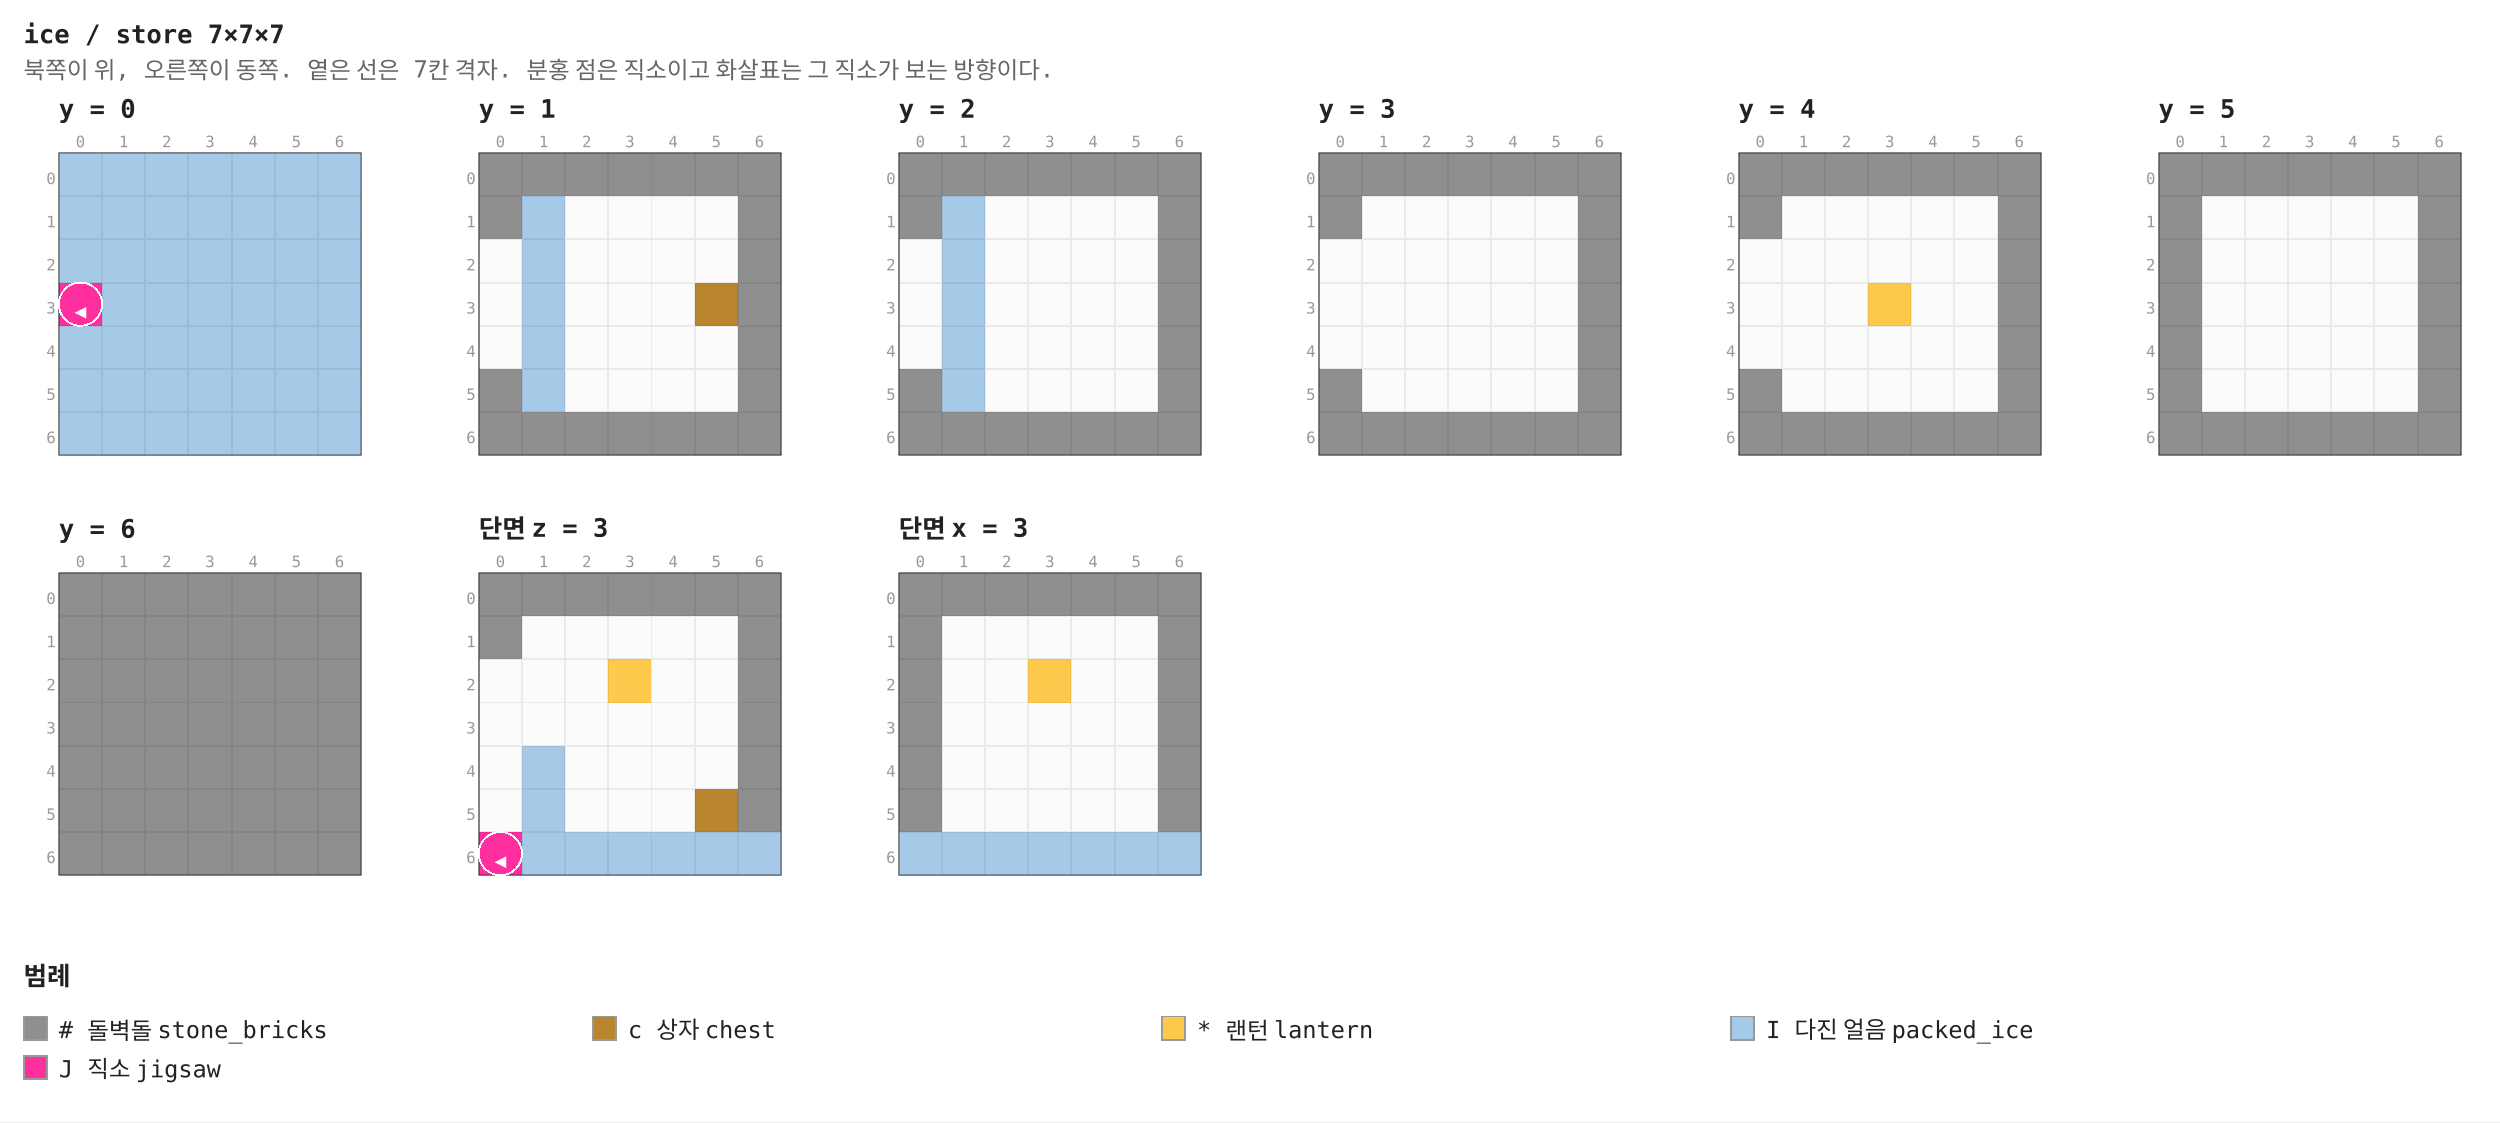
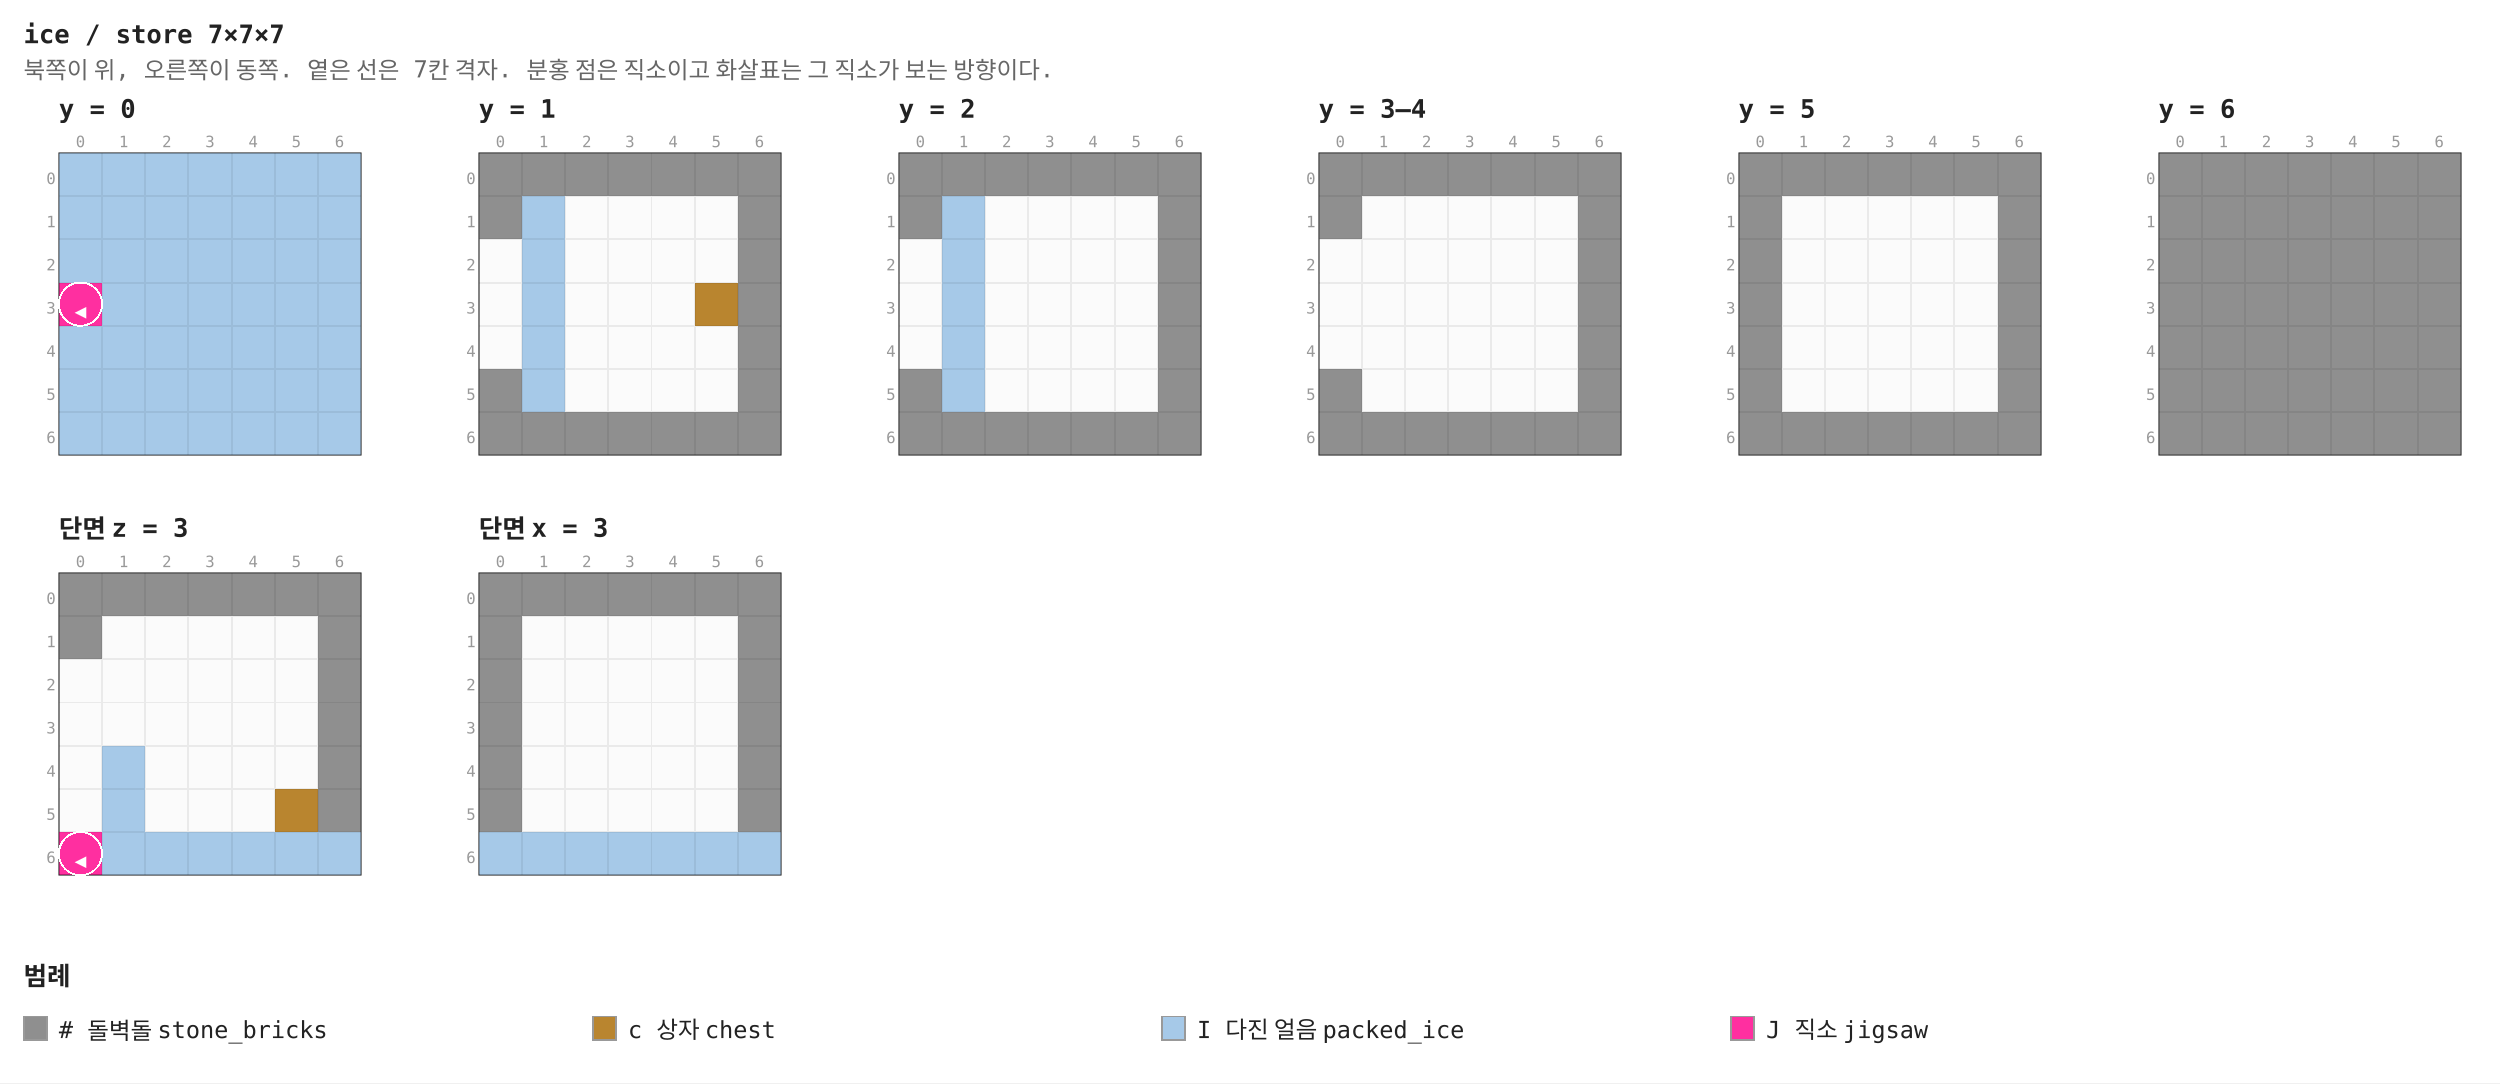
- <svg xmlns="http://www.w3.org/2000/svg" width="1274" height="572" viewBox="0 0 1274 572" shape-rendering="crispEdges" font-family="Consolas,'Malgun Gothic','Noto Sans KR',monospace">
+ <svg xmlns="http://www.w3.org/2000/svg" width="1274" height="552" viewBox="0 0 1274 552" shape-rendering="crispEdges" font-family="Consolas,'Malgun Gothic','Noto Sans KR',monospace">
  <style>text{fill:#222;shape-rendering:auto}.cap{font-size:13px;font-weight:bold}.leg{font-size:12px}.sub{font-size:12px;fill:#666}.tick{font-size:8px;fill:#999;text-anchor:middle}.arrow{font-size:10px;fill:#fff;text-anchor:middle}.fine{stroke:#000;stroke-opacity:.07;stroke-width:1;fill:none}.grid{stroke:#000;stroke-opacity:.30;stroke-width:1}</style>
  <rect width="100%" height="100%" fill="#fff" />
  <text x="12" y="22" class="cap" font-size="16">ice / store   7×7×7</text>
  <text x="12" y="40" class="sub">북쪽이 위, 오른쪽이 동쪽. 옅은 선은 7칸 격자. 분홍 점은 직소이고 화살표는 그 직소가 보는 방향이다.</text>
  <text x="30" y="60" class="cap">y = 0</text>
  <rect x="30" y="78" width="154" height="154" fill="#fbfbfb" stroke="#bbb" />
  <path transform="translate(30,78) scale(22)" fill="#a6c9e8" d="M0 0h7v1h-7zM0 1h7v1h-7zM0 2h7v1h-7zM1 3h6v1h-6zM0 4h7v1h-7zM0 5h7v1h-7zM0 6h7v1h-7z" />
  <path transform="translate(30,78) scale(22)" fill="#ff2fa0" d="M0 3h1v1h-1z" />
  <path class="fine" d="M52 78v154M74 78v154M96 78v154M118 78v154M140 78v154M162 78v154M30 100h154M30 122h154M30 144h154M30 166h154M30 188h154M30 210h154" />
  <line x1="30" y1="78" x2="30" y2="232" class="grid" />
  <line x1="184" y1="78" x2="184" y2="232" class="grid" />
  <line x1="30" y1="78" x2="184" y2="78" class="grid" />
  <line x1="30" y1="232" x2="184" y2="232" class="grid" />
  <text x="41.0" y="75" class="tick">0</text>
  <text x="63.0" y="75" class="tick">1</text>
  <text x="85.0" y="75" class="tick">2</text>
  <text x="107.0" y="75" class="tick">3</text>
  <text x="129.0" y="75" class="tick">4</text>
  <text x="151.0" y="75" class="tick">5</text>
  <text x="173.0" y="75" class="tick">6</text>
  <text x="26" y="93.8" class="tick" text-anchor="end">0</text>
  <text x="26" y="115.8" class="tick" text-anchor="end">1</text>
  <text x="26" y="137.8" class="tick" text-anchor="end">2</text>
  <text x="26" y="159.8" class="tick" text-anchor="end">3</text>
  <text x="26" y="181.8" class="tick" text-anchor="end">4</text>
  <text x="26" y="203.8" class="tick" text-anchor="end">5</text>
  <text x="26" y="225.8" class="tick" text-anchor="end">6</text>
  <circle cx="41.0" cy="155.0" r="11.0" fill="#ff2fa0" stroke="#fff" />
  <text x="41.0" y="162.0" class="arrow" font-size="19.8">◀</text>
  <text x="244" y="60" class="cap">y = 1</text>
  <rect x="244" y="78" width="154" height="154" fill="#fbfbfb" stroke="#bbb" />
  <path transform="translate(244,78) scale(22)" fill="#8f8f8f" d="M0 0h7v1h-7zM0 1h1v1h-1zM6 1h1v1h-1zM6 2h1v1h-1zM6 3h1v1h-1zM6 4h1v1h-1zM0 5h1v1h-1zM6 5h1v1h-1zM0 6h7v1h-7z" />
  <path transform="translate(244,78) scale(22)" fill="#a6c9e8" d="M1 1h1v1h-1zM1 2h1v1h-1zM1 3h1v1h-1zM1 4h1v1h-1zM1 5h1v1h-1z" />
  <path transform="translate(244,78) scale(22)" fill="#b9852f" d="M5 3h1v1h-1z" />
  <path class="fine" d="M266 78v154M288 78v154M310 78v154M332 78v154M354 78v154M376 78v154M244 100h154M244 122h154M244 144h154M244 166h154M244 188h154M244 210h154" />
  <line x1="244" y1="78" x2="244" y2="232" class="grid" />
  <line x1="398" y1="78" x2="398" y2="232" class="grid" />
  <line x1="244" y1="78" x2="398" y2="78" class="grid" />
  <line x1="244" y1="232" x2="398" y2="232" class="grid" />
  <text x="255.0" y="75" class="tick">0</text>
  <text x="277.0" y="75" class="tick">1</text>
  <text x="299.0" y="75" class="tick">2</text>
  <text x="321.0" y="75" class="tick">3</text>
  <text x="343.0" y="75" class="tick">4</text>
  <text x="365.0" y="75" class="tick">5</text>
  <text x="387.0" y="75" class="tick">6</text>
  <text x="240" y="93.8" class="tick" text-anchor="end">0</text>
  <text x="240" y="115.8" class="tick" text-anchor="end">1</text>
  <text x="240" y="137.8" class="tick" text-anchor="end">2</text>
  <text x="240" y="159.8" class="tick" text-anchor="end">3</text>
  <text x="240" y="181.8" class="tick" text-anchor="end">4</text>
  <text x="240" y="203.8" class="tick" text-anchor="end">5</text>
  <text x="240" y="225.8" class="tick" text-anchor="end">6</text>
  <text x="458" y="60" class="cap">y = 2</text>
  <rect x="458" y="78" width="154" height="154" fill="#fbfbfb" stroke="#bbb" />
  <path transform="translate(458,78) scale(22)" fill="#8f8f8f" d="M0 0h7v1h-7zM0 1h1v1h-1zM6 1h1v1h-1zM6 2h1v1h-1zM6 3h1v1h-1zM6 4h1v1h-1zM0 5h1v1h-1zM6 5h1v1h-1zM0 6h7v1h-7z" />
  <path transform="translate(458,78) scale(22)" fill="#a6c9e8" d="M1 1h1v1h-1zM1 2h1v1h-1zM1 3h1v1h-1zM1 4h1v1h-1zM1 5h1v1h-1z" />
  <path class="fine" d="M480 78v154M502 78v154M524 78v154M546 78v154M568 78v154M590 78v154M458 100h154M458 122h154M458 144h154M458 166h154M458 188h154M458 210h154" />
  <line x1="458" y1="78" x2="458" y2="232" class="grid" />
  <line x1="612" y1="78" x2="612" y2="232" class="grid" />
  <line x1="458" y1="78" x2="612" y2="78" class="grid" />
  <line x1="458" y1="232" x2="612" y2="232" class="grid" />
  <text x="469.0" y="75" class="tick">0</text>
  <text x="491.0" y="75" class="tick">1</text>
  <text x="513.0" y="75" class="tick">2</text>
  <text x="535.0" y="75" class="tick">3</text>
  <text x="557.0" y="75" class="tick">4</text>
  <text x="579.0" y="75" class="tick">5</text>
  <text x="601.0" y="75" class="tick">6</text>
  <text x="454" y="93.8" class="tick" text-anchor="end">0</text>
  <text x="454" y="115.8" class="tick" text-anchor="end">1</text>
  <text x="454" y="137.8" class="tick" text-anchor="end">2</text>
  <text x="454" y="159.8" class="tick" text-anchor="end">3</text>
  <text x="454" y="181.8" class="tick" text-anchor="end">4</text>
  <text x="454" y="203.8" class="tick" text-anchor="end">5</text>
  <text x="454" y="225.8" class="tick" text-anchor="end">6</text>
-   <text x="672" y="60" class="cap">y = 3</text>
+   <text x="672" y="60" class="cap">y = 3–4</text>
  <rect x="672" y="78" width="154" height="154" fill="#fbfbfb" stroke="#bbb" />
  <path transform="translate(672,78) scale(22)" fill="#8f8f8f" d="M0 0h7v1h-7zM0 1h1v1h-1zM6 1h1v1h-1zM6 2h1v1h-1zM6 3h1v1h-1zM6 4h1v1h-1zM0 5h1v1h-1zM6 5h1v1h-1zM0 6h7v1h-7z" />
  <path class="fine" d="M694 78v154M716 78v154M738 78v154M760 78v154M782 78v154M804 78v154M672 100h154M672 122h154M672 144h154M672 166h154M672 188h154M672 210h154" />
  <line x1="672" y1="78" x2="672" y2="232" class="grid" />
  <line x1="826" y1="78" x2="826" y2="232" class="grid" />
  <line x1="672" y1="78" x2="826" y2="78" class="grid" />
  <line x1="672" y1="232" x2="826" y2="232" class="grid" />
  <text x="683.0" y="75" class="tick">0</text>
  <text x="705.0" y="75" class="tick">1</text>
  <text x="727.0" y="75" class="tick">2</text>
  <text x="749.0" y="75" class="tick">3</text>
  <text x="771.0" y="75" class="tick">4</text>
  <text x="793.0" y="75" class="tick">5</text>
  <text x="815.0" y="75" class="tick">6</text>
  <text x="668" y="93.8" class="tick" text-anchor="end">0</text>
  <text x="668" y="115.8" class="tick" text-anchor="end">1</text>
  <text x="668" y="137.8" class="tick" text-anchor="end">2</text>
  <text x="668" y="159.8" class="tick" text-anchor="end">3</text>
  <text x="668" y="181.8" class="tick" text-anchor="end">4</text>
  <text x="668" y="203.8" class="tick" text-anchor="end">5</text>
  <text x="668" y="225.8" class="tick" text-anchor="end">6</text>
-   <text x="886" y="60" class="cap">y = 4</text>
+   <text x="886" y="60" class="cap">y = 5</text>
  <rect x="886" y="78" width="154" height="154" fill="#fbfbfb" stroke="#bbb" />
-   <path transform="translate(886,78) scale(22)" fill="#8f8f8f" d="M0 0h7v1h-7zM0 1h1v1h-1zM6 1h1v1h-1zM6 2h1v1h-1zM6 3h1v1h-1zM6 4h1v1h-1zM0 5h1v1h-1zM6 5h1v1h-1zM0 6h7v1h-7z" />
-   <path transform="translate(886,78) scale(22)" fill="#ffc94d" d="M3 3h1v1h-1z" />
+   <path transform="translate(886,78) scale(22)" fill="#8f8f8f" d="M0 0h7v1h-7zM0 1h1v1h-1zM6 1h1v1h-1zM0 2h1v1h-1zM6 2h1v1h-1zM0 3h1v1h-1zM6 3h1v1h-1zM0 4h1v1h-1zM6 4h1v1h-1zM0 5h1v1h-1zM6 5h1v1h-1zM0 6h7v1h-7z" />
  <path class="fine" d="M908 78v154M930 78v154M952 78v154M974 78v154M996 78v154M1018 78v154M886 100h154M886 122h154M886 144h154M886 166h154M886 188h154M886 210h154" />
  <line x1="886" y1="78" x2="886" y2="232" class="grid" />
  <line x1="1040" y1="78" x2="1040" y2="232" class="grid" />
  <line x1="886" y1="78" x2="1040" y2="78" class="grid" />
  <line x1="886" y1="232" x2="1040" y2="232" class="grid" />
  <text x="897.0" y="75" class="tick">0</text>
  <text x="919.0" y="75" class="tick">1</text>
  <text x="941.0" y="75" class="tick">2</text>
  <text x="963.0" y="75" class="tick">3</text>
  <text x="985.0" y="75" class="tick">4</text>
  <text x="1007.0" y="75" class="tick">5</text>
  <text x="1029.0" y="75" class="tick">6</text>
  <text x="882" y="93.8" class="tick" text-anchor="end">0</text>
  <text x="882" y="115.8" class="tick" text-anchor="end">1</text>
  <text x="882" y="137.8" class="tick" text-anchor="end">2</text>
  <text x="882" y="159.8" class="tick" text-anchor="end">3</text>
  <text x="882" y="181.8" class="tick" text-anchor="end">4</text>
  <text x="882" y="203.8" class="tick" text-anchor="end">5</text>
  <text x="882" y="225.8" class="tick" text-anchor="end">6</text>
-   <text x="1100" y="60" class="cap">y = 5</text>
+   <text x="1100" y="60" class="cap">y = 6</text>
  <rect x="1100" y="78" width="154" height="154" fill="#fbfbfb" stroke="#bbb" />
-   <path transform="translate(1100,78) scale(22)" fill="#8f8f8f" d="M0 0h7v1h-7zM0 1h1v1h-1zM6 1h1v1h-1zM0 2h1v1h-1zM6 2h1v1h-1zM0 3h1v1h-1zM6 3h1v1h-1zM0 4h1v1h-1zM6 4h1v1h-1zM0 5h1v1h-1zM6 5h1v1h-1zM0 6h7v1h-7z" />
+   <path transform="translate(1100,78) scale(22)" fill="#8f8f8f" d="M0 0h7v1h-7zM0 1h7v1h-7zM0 2h7v1h-7zM0 3h7v1h-7zM0 4h7v1h-7zM0 5h7v1h-7zM0 6h7v1h-7z" />
  <path class="fine" d="M1122 78v154M1144 78v154M1166 78v154M1188 78v154M1210 78v154M1232 78v154M1100 100h154M1100 122h154M1100 144h154M1100 166h154M1100 188h154M1100 210h154" />
  <line x1="1100" y1="78" x2="1100" y2="232" class="grid" />
  <line x1="1254" y1="78" x2="1254" y2="232" class="grid" />
  <line x1="1100" y1="78" x2="1254" y2="78" class="grid" />
  <line x1="1100" y1="232" x2="1254" y2="232" class="grid" />
  <text x="1111.0" y="75" class="tick">0</text>
  <text x="1133.0" y="75" class="tick">1</text>
  <text x="1155.0" y="75" class="tick">2</text>
  <text x="1177.0" y="75" class="tick">3</text>
  <text x="1199.0" y="75" class="tick">4</text>
  <text x="1221.0" y="75" class="tick">5</text>
  <text x="1243.0" y="75" class="tick">6</text>
  <text x="1096" y="93.8" class="tick" text-anchor="end">0</text>
  <text x="1096" y="115.8" class="tick" text-anchor="end">1</text>
  <text x="1096" y="137.8" class="tick" text-anchor="end">2</text>
  <text x="1096" y="159.8" class="tick" text-anchor="end">3</text>
  <text x="1096" y="181.8" class="tick" text-anchor="end">4</text>
  <text x="1096" y="203.8" class="tick" text-anchor="end">5</text>
  <text x="1096" y="225.8" class="tick" text-anchor="end">6</text>
-   <text x="30" y="274" class="cap">y = 6</text>
+   <text x="30" y="274" class="cap">단면 z = 3</text>
  <rect x="30" y="292" width="154" height="154" fill="#fbfbfb" stroke="#bbb" />
-   <path transform="translate(30,292) scale(22)" fill="#8f8f8f" d="M0 0h7v1h-7zM0 1h7v1h-7zM0 2h7v1h-7zM0 3h7v1h-7zM0 4h7v1h-7zM0 5h7v1h-7zM0 6h7v1h-7z" />
+   <path transform="translate(30,292) scale(22)" fill="#8f8f8f" d="M0 0h7v1h-7zM0 1h1v1h-1zM6 1h1v1h-1zM6 2h1v1h-1zM6 3h1v1h-1zM6 4h1v1h-1zM6 5h1v1h-1z" />
+   <path transform="translate(30,292) scale(22)" fill="#a6c9e8" d="M1 4h1v1h-1zM1 5h1v1h-1zM1 6h6v1h-6z" />
+   <path transform="translate(30,292) scale(22)" fill="#b9852f" d="M5 5h1v1h-1z" />
+   <path transform="translate(30,292) scale(22)" fill="#ff2fa0" d="M0 6h1v1h-1z" />
  <path class="fine" d="M52 292v154M74 292v154M96 292v154M118 292v154M140 292v154M162 292v154M30 314h154M30 336h154M30 358h154M30 380h154M30 402h154M30 424h154" />
  <line x1="30" y1="292" x2="30" y2="446" class="grid" />
  <line x1="184" y1="292" x2="184" y2="446" class="grid" />
  <line x1="30" y1="292" x2="184" y2="292" class="grid" />
  <line x1="30" y1="446" x2="184" y2="446" class="grid" />
  <text x="41.0" y="289" class="tick">0</text>
  <text x="63.0" y="289" class="tick">1</text>
  <text x="85.0" y="289" class="tick">2</text>
  <text x="107.0" y="289" class="tick">3</text>
  <text x="129.0" y="289" class="tick">4</text>
  <text x="151.0" y="289" class="tick">5</text>
  <text x="173.0" y="289" class="tick">6</text>
  <text x="26" y="307.8" class="tick" text-anchor="end">0</text>
  <text x="26" y="329.8" class="tick" text-anchor="end">1</text>
  <text x="26" y="351.8" class="tick" text-anchor="end">2</text>
  <text x="26" y="373.8" class="tick" text-anchor="end">3</text>
  <text x="26" y="395.8" class="tick" text-anchor="end">4</text>
  <text x="26" y="417.8" class="tick" text-anchor="end">5</text>
  <text x="26" y="439.8" class="tick" text-anchor="end">6</text>
-   <text x="244" y="274" class="cap">단면 z = 3</text>
+   <circle cx="41.0" cy="435.0" r="11.0" fill="#ff2fa0" stroke="#fff" />
+   <text x="41.0" y="442.0" class="arrow" font-size="19.8">◀</text>
+   <text x="244" y="274" class="cap">단면 x = 3</text>
  <rect x="244" y="292" width="154" height="154" fill="#fbfbfb" stroke="#bbb" />
-   <path transform="translate(244,292) scale(22)" fill="#8f8f8f" d="M0 0h7v1h-7zM0 1h1v1h-1zM6 1h1v1h-1zM6 2h1v1h-1zM6 3h1v1h-1zM6 4h1v1h-1zM6 5h1v1h-1z" />
-   <path transform="translate(244,292) scale(22)" fill="#ffc94d" d="M3 2h1v1h-1z" />
-   <path transform="translate(244,292) scale(22)" fill="#a6c9e8" d="M1 4h1v1h-1zM1 5h1v1h-1zM1 6h6v1h-6z" />
-   <path transform="translate(244,292) scale(22)" fill="#b9852f" d="M5 5h1v1h-1z" />
-   <path transform="translate(244,292) scale(22)" fill="#ff2fa0" d="M0 6h1v1h-1z" />
+   <path transform="translate(244,292) scale(22)" fill="#8f8f8f" d="M0 0h7v1h-7zM0 1h1v1h-1zM6 1h1v1h-1zM0 2h1v1h-1zM6 2h1v1h-1zM0 3h1v1h-1zM6 3h1v1h-1zM0 4h1v1h-1zM6 4h1v1h-1zM0 5h1v1h-1zM6 5h1v1h-1z" />
+   <path transform="translate(244,292) scale(22)" fill="#a6c9e8" d="M0 6h7v1h-7z" />
  <path class="fine" d="M266 292v154M288 292v154M310 292v154M332 292v154M354 292v154M376 292v154M244 314h154M244 336h154M244 358h154M244 380h154M244 402h154M244 424h154" />
  <line x1="244" y1="292" x2="244" y2="446" class="grid" />
  <line x1="398" y1="292" x2="398" y2="446" class="grid" />
  <line x1="244" y1="292" x2="398" y2="292" class="grid" />
  <line x1="244" y1="446" x2="398" y2="446" class="grid" />
  <text x="255.0" y="289" class="tick">0</text>
  <text x="277.0" y="289" class="tick">1</text>
  <text x="299.0" y="289" class="tick">2</text>
  <text x="321.0" y="289" class="tick">3</text>
  <text x="343.0" y="289" class="tick">4</text>
  <text x="365.0" y="289" class="tick">5</text>
  <text x="387.0" y="289" class="tick">6</text>
  <text x="240" y="307.8" class="tick" text-anchor="end">0</text>
  <text x="240" y="329.8" class="tick" text-anchor="end">1</text>
  <text x="240" y="351.8" class="tick" text-anchor="end">2</text>
  <text x="240" y="373.8" class="tick" text-anchor="end">3</text>
  <text x="240" y="395.8" class="tick" text-anchor="end">4</text>
  <text x="240" y="417.8" class="tick" text-anchor="end">5</text>
  <text x="240" y="439.8" class="tick" text-anchor="end">6</text>
-   <circle cx="255.0" cy="435.0" r="11.0" fill="#ff2fa0" stroke="#fff" />
-   <text x="255.0" y="442.0" class="arrow" font-size="19.8">◀</text>
-   <text x="458" y="274" class="cap">단면 x = 3</text>
-   <rect x="458" y="292" width="154" height="154" fill="#fbfbfb" stroke="#bbb" />
-   <path transform="translate(458,292) scale(22)" fill="#8f8f8f" d="M0 0h7v1h-7zM0 1h1v1h-1zM6 1h1v1h-1zM0 2h1v1h-1zM6 2h1v1h-1zM0 3h1v1h-1zM6 3h1v1h-1zM0 4h1v1h-1zM6 4h1v1h-1zM0 5h1v1h-1zM6 5h1v1h-1z" />
-   <path transform="translate(458,292) scale(22)" fill="#ffc94d" d="M3 2h1v1h-1z" />
-   <path transform="translate(458,292) scale(22)" fill="#a6c9e8" d="M0 6h7v1h-7z" />
-   <path class="fine" d="M480 292v154M502 292v154M524 292v154M546 292v154M568 292v154M590 292v154M458 314h154M458 336h154M458 358h154M458 380h154M458 402h154M458 424h154" />
-   <line x1="458" y1="292" x2="458" y2="446" class="grid" />
-   <line x1="612" y1="292" x2="612" y2="446" class="grid" />
-   <line x1="458" y1="292" x2="612" y2="292" class="grid" />
-   <line x1="458" y1="446" x2="612" y2="446" class="grid" />
-   <text x="469.0" y="289" class="tick">0</text>
-   <text x="491.0" y="289" class="tick">1</text>
-   <text x="513.0" y="289" class="tick">2</text>
-   <text x="535.0" y="289" class="tick">3</text>
-   <text x="557.0" y="289" class="tick">4</text>
-   <text x="579.0" y="289" class="tick">5</text>
-   <text x="601.0" y="289" class="tick">6</text>
-   <text x="454" y="307.8" class="tick" text-anchor="end">0</text>
-   <text x="454" y="329.8" class="tick" text-anchor="end">1</text>
-   <text x="454" y="351.8" class="tick" text-anchor="end">2</text>
-   <text x="454" y="373.8" class="tick" text-anchor="end">3</text>
-   <text x="454" y="395.8" class="tick" text-anchor="end">4</text>
-   <text x="454" y="417.8" class="tick" text-anchor="end">5</text>
-   <text x="454" y="439.8" class="tick" text-anchor="end">6</text>
  <text x="12" y="502" class="cap">범례</text>
  <rect x="12" y="518" width="12" height="12" fill="#8f8f8f" stroke="#999" />
  <text x="30" y="529" class="leg">#  돌벽돌  stone_bricks</text>
  <rect x="302" y="518" width="12" height="12" fill="#b9852f" stroke="#999" />
  <text x="320" y="529" class="leg">c  상자  chest</text>
-   <rect x="592" y="518" width="12" height="12" fill="#ffc94d" stroke="#999" />
-   <text x="610" y="529" class="leg">*  랜턴  lantern</text>
-   <rect x="882" y="518" width="12" height="12" fill="#a6c9e8" stroke="#999" />
-   <text x="900" y="529" class="leg">I  다진 얼음  packed_ice</text>
-   <rect x="12" y="538" width="12" height="12" fill="#ff2fa0" stroke="#999" />
-   <text x="30" y="549" class="leg">J  직소  jigsaw</text>
+   <rect x="592" y="518" width="12" height="12" fill="#a6c9e8" stroke="#999" />
+   <text x="610" y="529" class="leg">I  다진 얼음  packed_ice</text>
+   <rect x="882" y="518" width="12" height="12" fill="#ff2fa0" stroke="#999" />
+   <text x="900" y="529" class="leg">J  직소  jigsaw</text>
</svg>
